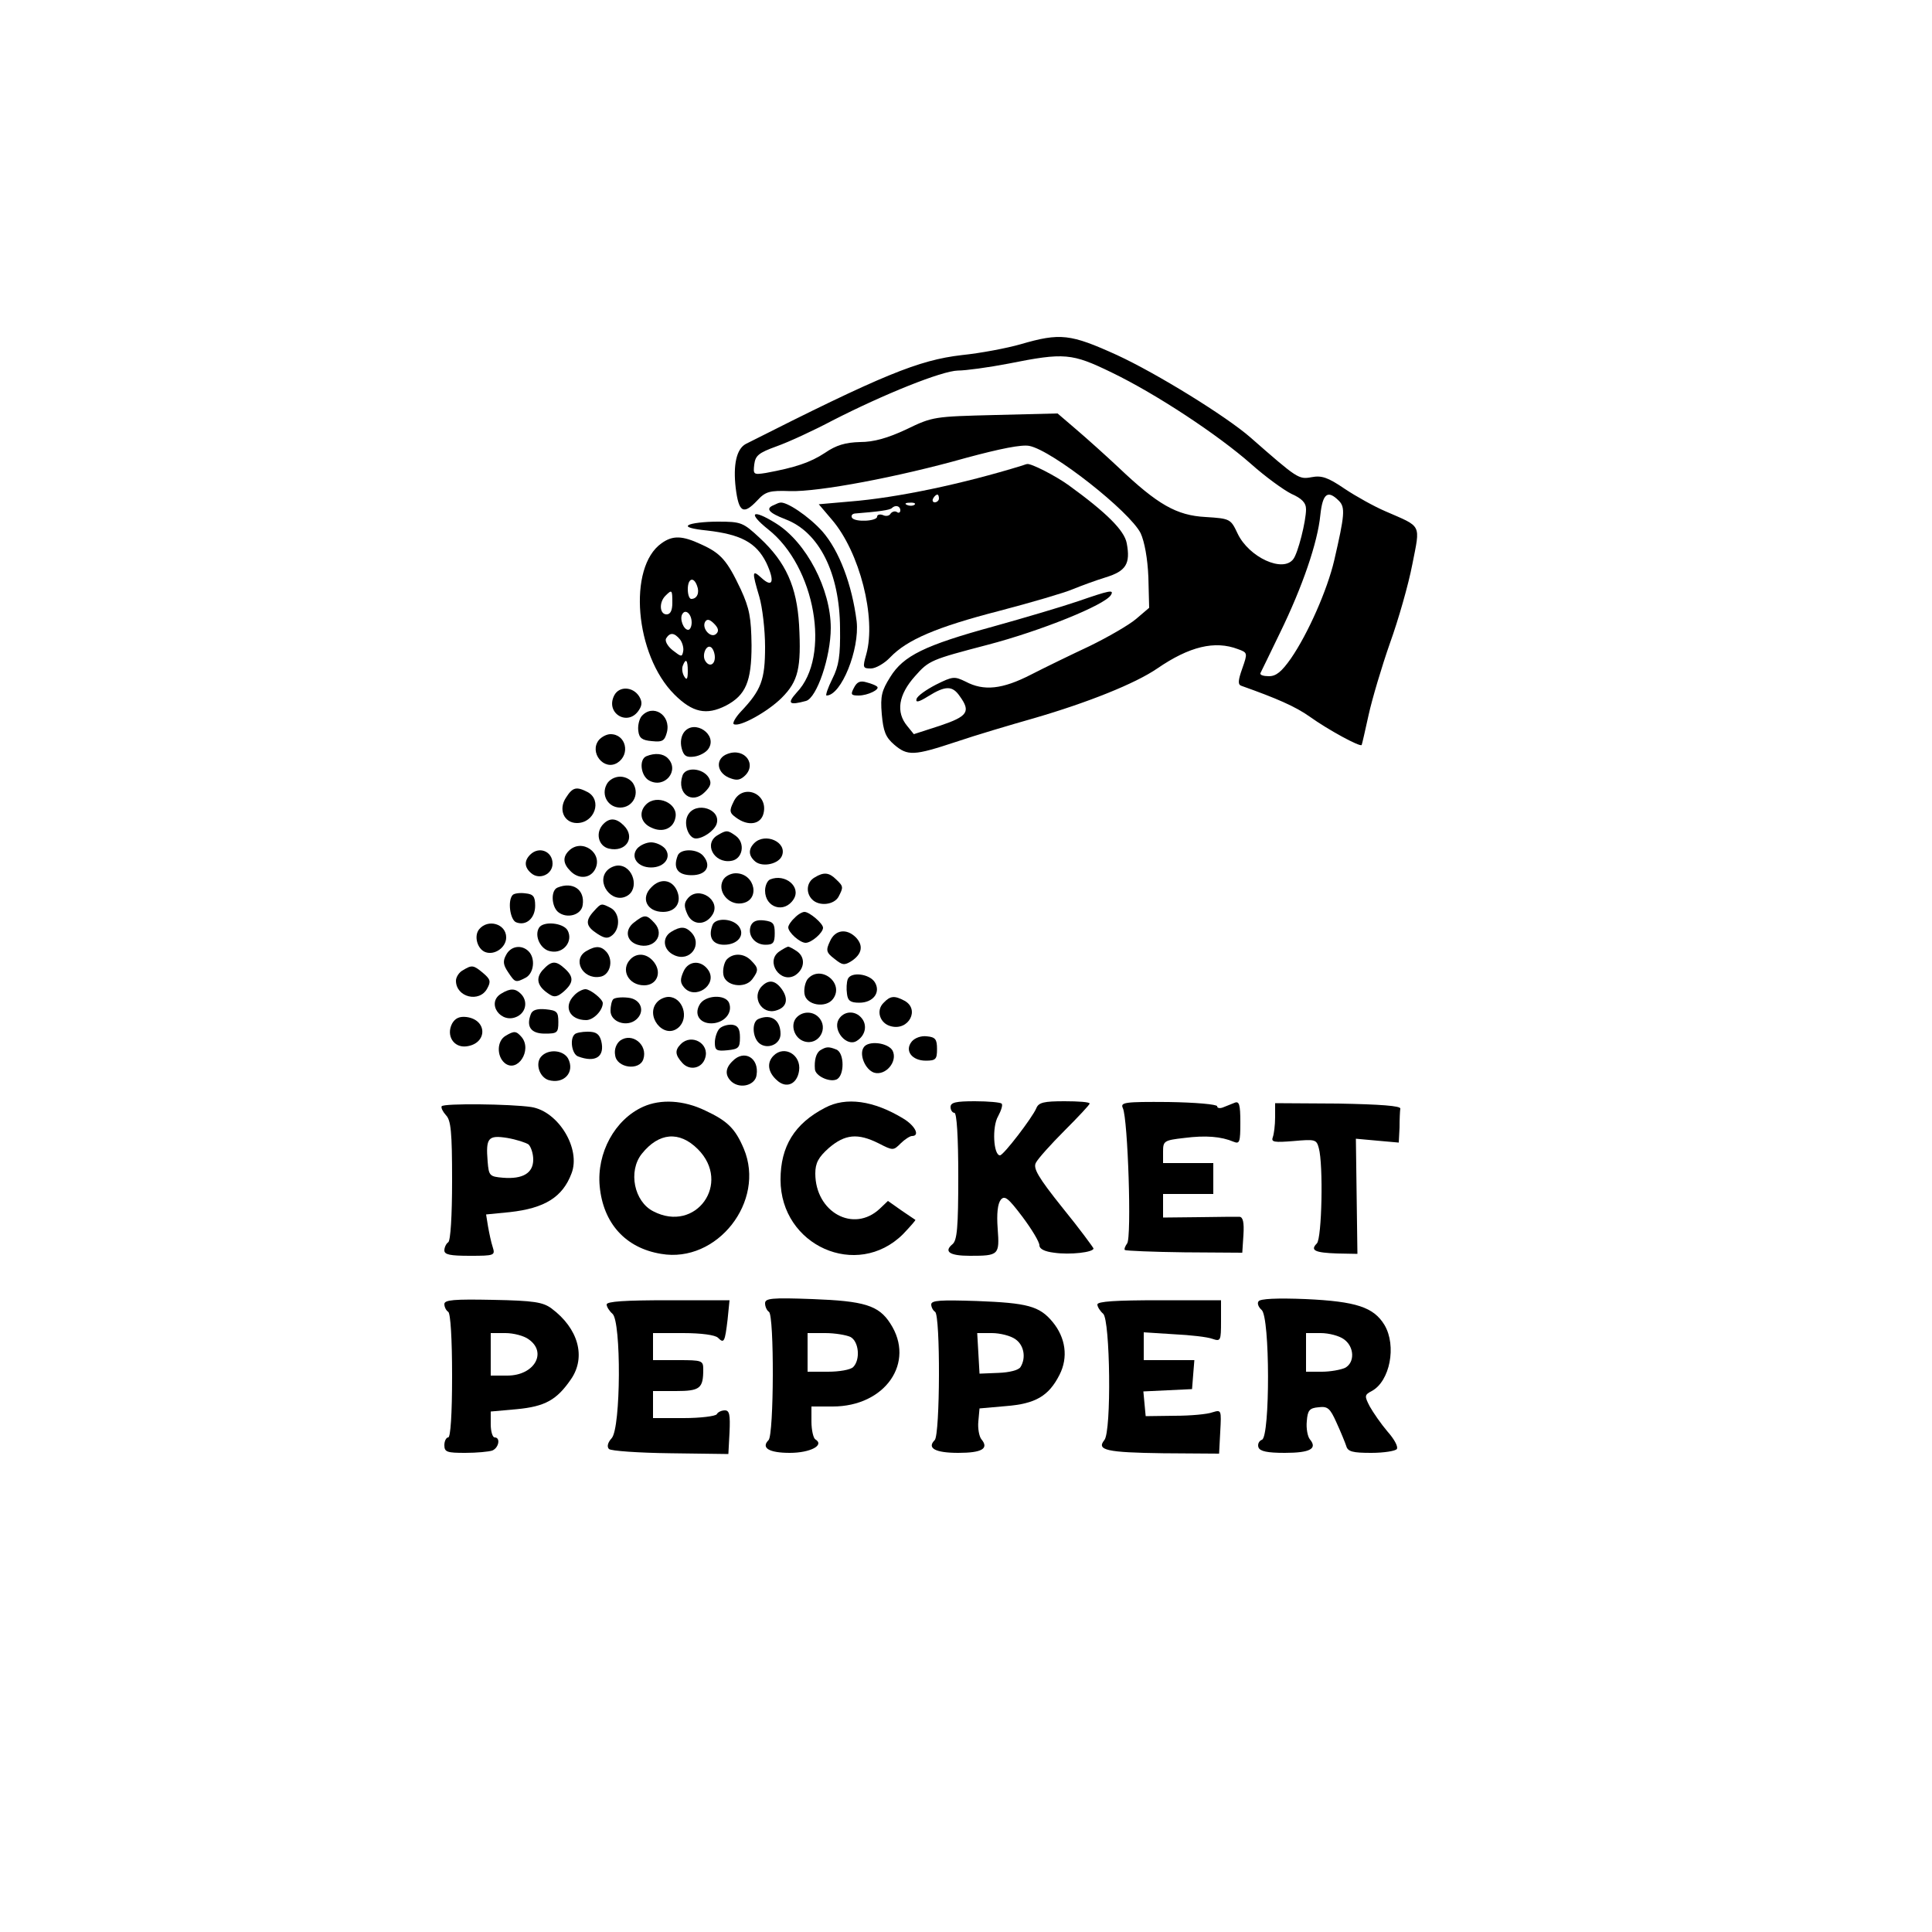
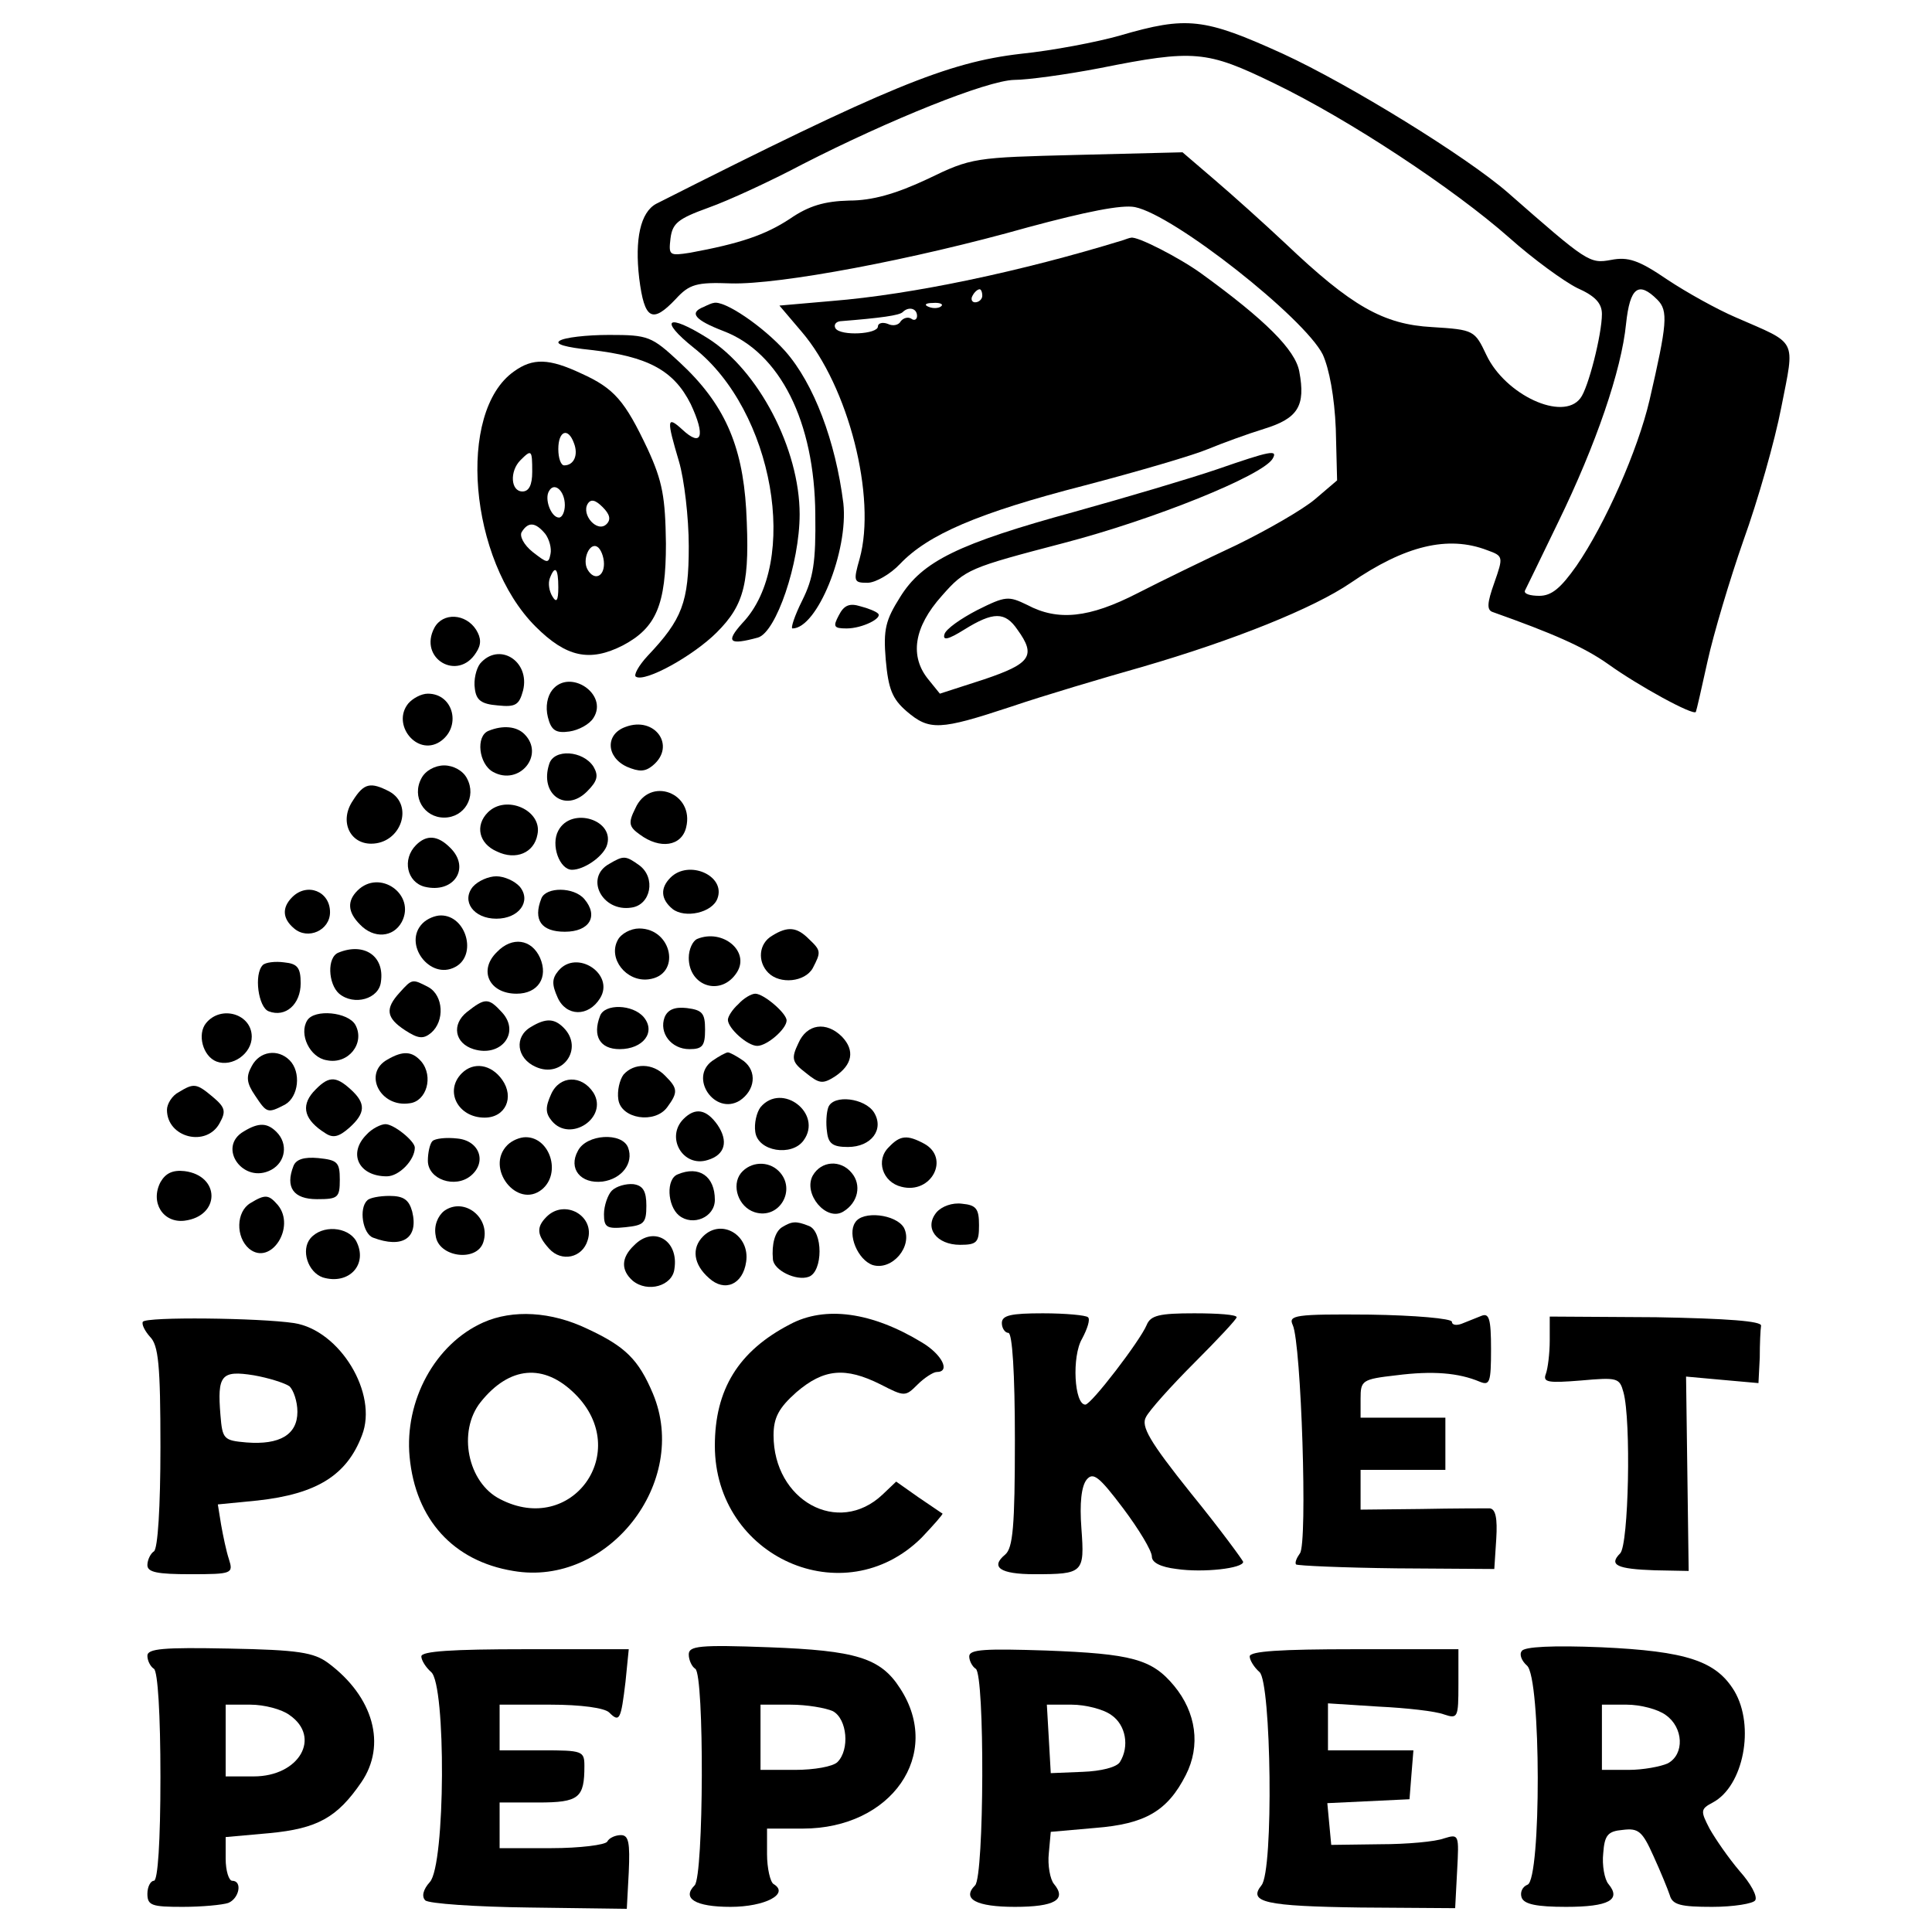
- <svg xmlns="http://www.w3.org/2000/svg" version="1.0" width="500pt" height="500pt" viewBox="0 0 500 500" preserveAspectRatio="xMidYMid meet">
-   <g transform="translate(0,500) scale(0.1,-0.1)" fill="#000000" stroke="none">
-     <path d="M2641 4109 c-35 -10 -103 -23 -152 -28 -112 -13 -205 -51 -559 -230 -24 -13 -33 -54 -26 -114 8 -64 20 -70 56 -32 21 23 32 26 85 24 74 -2 278 36 455 86 89 24 144 35 164 31 60 -12 260 -170 288 -226 10 -22 18 -65 20 -114 l2 -79 -34 -29 c-19 -16 -73 -47 -120 -70 -47 -22 -115 -55 -152 -74 -74 -38 -122 -43 -169 -18 -29 14 -33 14 -77 -8 -25 -13 -48 -29 -50 -37 -3 -10 6 -8 30 7 45 28 63 28 82 0 29 -40 20 -52 -51 -76 l-68 -22 -17 21 c-30 36 -23 81 20 129 36 41 42 43 187 81 138 36 304 103 320 129 9 15 -4 12 -85 -16 -41 -14 -139 -43 -218 -65 -179 -49 -234 -76 -268 -131 -22 -35 -26 -49 -22 -96 4 -45 10 -60 32 -79 35 -30 51 -29 160 7 50 17 141 44 201 61 141 41 263 90 320 129 83 57 149 73 209 50 25 -9 25 -10 11 -50 -11 -31 -12 -42 -2 -45 90 -32 139 -53 177 -80 46 -33 130 -79 134 -73 1 2 9 37 18 78 9 41 34 125 55 185 22 61 48 152 58 204 21 107 26 96 -70 138 -28 12 -75 38 -105 58 -44 30 -60 35 -86 30 -33 -6 -36 -4 -158 103 -63 55 -243 166 -345 213 -121 55 -147 58 -250 28z m236 -73 c116 -56 276 -162 361 -237 37 -33 84 -67 104 -77 27 -12 38 -23 38 -40 0 -31 -21 -114 -33 -129 -27 -36 -115 5 -144 66 -18 38 -19 39 -83 43 -75 4 -124 32 -225 128 -33 31 -82 75 -109 98 l-49 42 -161 -4 c-158 -4 -162 -4 -230 -37 -49 -23 -85 -33 -120 -33 -38 -1 -62 -8 -91 -28 -38 -25 -77 -38 -153 -52 -32 -5 -33 -4 -30 22 3 23 11 30 58 47 31 11 96 41 145 67 133 68 282 128 324 129 20 0 79 8 131 18 145 29 164 27 267 -23z m588 -332 c17 -17 15 -37 -12 -154 -18 -77 -68 -190 -112 -254 -24 -34 -38 -46 -57 -46 -14 0 -24 3 -22 8 2 4 25 51 51 105 58 119 97 233 104 304 6 56 19 66 48 37z" />
-     <path d="M2645 3795 c-153 -47 -321 -83 -446 -93 l-80 -7 34 -40 c72 -84 115 -254 89 -348 -10 -35 -9 -37 12 -37 12 0 35 13 50 29 43 45 119 78 282 120 84 22 169 47 190 56 22 9 60 23 86 31 52 16 64 35 54 88 -6 33 -52 79 -150 150 -33 24 -99 58 -108 55 -2 0 -7 -2 -13 -4z m-215 -85 c0 -5 -5 -10 -11 -10 -5 0 -7 5 -4 10 3 6 8 10 11 10 2 0 4 -4 4 -10z m-63 -16 c-3 -3 -12 -4 -19 -1 -8 3 -5 6 6 6 11 1 17 -2 13 -5z m-37 -15 c0 -5 -4 -8 -9 -4 -5 3 -12 1 -16 -4 -3 -6 -12 -8 -20 -4 -8 3 -15 1 -15 -4 0 -12 -57 -15 -65 -3 -3 5 0 10 7 11 63 5 91 9 96 14 9 9 22 6 22 -6z" />
-     <path d="M2003 3693 c-23 -9 -14 -20 30 -37 87 -33 140 -139 141 -281 1 -73 -3 -98 -20 -132 -12 -24 -18 -43 -15 -43 38 0 86 119 78 192 -12 95 -45 183 -89 233 -34 38 -94 79 -110 74 -2 0 -9 -3 -15 -6z" />
-     <path d="M1988 3630 c122 -96 163 -329 74 -422 -26 -29 -20 -34 24 -22 28 8 64 114 64 189 0 100 -63 221 -141 270 -62 39 -76 29 -21 -15z" />
-     <path d="M1782 3641 c-8 -5 9 -10 48 -14 87 -10 127 -31 153 -83 23 -49 17 -67 -13 -39 -24 22 -24 15 -5 -49 8 -27 15 -86 15 -130 0 -86 -10 -112 -63 -168 -14 -15 -22 -30 -18 -32 14 -9 88 32 124 68 43 43 51 77 45 189 -6 99 -34 162 -102 225 -43 40 -48 42 -108 42 -35 0 -69 -4 -76 -9z" />
-     <path d="M1712 3594 c-88 -62 -69 -289 33 -391 47 -47 83 -55 134 -29 51 27 66 62 66 156 -1 71 -5 95 -28 145 -35 74 -51 93 -102 116 -49 23 -74 24 -103 3z m92 -110 c7 -18 0 -34 -15 -34 -5 0 -9 11 -9 25 0 28 15 34 24 9z m-64 -44 c0 -20 -5 -30 -15 -30 -18 0 -20 31 -3 48 17 17 18 16 18 -18z m50 -51 c0 -10 -4 -19 -9 -19 -12 0 -23 29 -15 41 8 14 24 0 24 -22z m64 -29 c-14 -14 -39 14 -29 31 5 8 12 6 23 -5 11 -11 13 -19 6 -26z m-94 -15 c6 -8 10 -22 8 -31 -3 -15 -5 -14 -27 3 -14 11 -21 25 -17 31 10 16 21 15 36 -3z m90 -46 c0 -20 -15 -26 -25 -9 -9 15 3 43 15 35 5 -3 10 -15 10 -26z m-70 -36 c0 -21 -3 -24 -9 -14 -5 8 -7 20 -4 28 8 21 13 15 13 -14z" />
-     <path d="M2210 3220 c-9 -17 -8 -20 12 -20 24 0 56 16 48 23 -3 3 -15 8 -27 11 -16 5 -25 2 -33 -14z" />
-     <path d="M1590 3201 c-25 -47 36 -83 64 -38 8 12 8 22 0 35 -16 25 -51 27 -64 3z" />
-     <path d="M1660 3146 c-6 -8 -10 -25 -8 -38 2 -18 10 -24 35 -26 28 -3 33 1 39 23 11 45 -37 75 -66 41z" />
-     <path d="M1771 3106 c-8 -10 -11 -26 -7 -42 5 -20 12 -25 33 -22 14 2 31 11 37 21 23 36 -36 76 -63 43z" />
-     <path d="M1550 3085 c-26 -32 13 -81 48 -59 34 22 22 74 -18 74 -10 0 -23 -7 -30 -15z" />
-     <path d="M1883 3049 c-31 -11 -30 -46 2 -61 19 -8 28 -8 40 2 36 30 3 76 -42 59z" />
-     <path d="M1673 3043 c-20 -8 -15 -51 7 -63 40 -22 80 26 48 58 -12 12 -33 14 -55 5z" />
-     <path d="M1766 2992 c-15 -46 25 -75 58 -42 16 16 18 24 10 38 -16 25 -61 28 -68 4z" />
-     <path d="M1570 2970 c-15 -28 4 -60 35 -60 31 0 50 32 35 60 -6 12 -21 20 -35 20 -14 0 -29 -8 -35 -20z" />
-     <path d="M1465 2936 c-21 -31 -5 -66 28 -66 46 0 66 59 28 80 -29 15 -39 13 -56 -14z" />
-     <path d="M1898 2924 c-11 -22 -10 -28 7 -40 31 -23 64 -18 71 11 13 53 -56 79 -78 29z" />
-     <path d="M1672 2918 c-20 -20 -14 -48 14 -60 29 -14 57 -2 62 26 8 37 -48 62 -76 34z" />
-     <path d="M1780 2890 c-12 -22 2 -60 21 -60 18 0 46 19 53 36 15 40 -54 62 -74 24z" />
-     <path d="M1562 2868 c-22 -22 -14 -57 13 -64 45 -11 71 29 39 60 -19 19 -36 20 -52 4z" />
-     <path d="M1858 2839 c-38 -21 -11 -74 34 -67 30 4 38 46 12 65 -21 15 -24 15 -46 2z" />
-     <path d="M1952 2818 c-16 -16 -15 -33 3 -48 19 -15 61 -6 69 16 13 35 -44 60 -72 32z" />
-     <path d="M1649 2804 c-18 -22 1 -49 36 -49 35 0 54 27 36 49 -8 9 -24 16 -36 16 -12 0 -28 -7 -36 -16z" />
-     <path d="M1472 2798 c-16 -16 -15 -33 4 -52 21 -22 51 -20 64 4 22 42 -34 82 -68 48z" />
-     <path d="M1372 2788 c-16 -16 -15 -33 3 -48 21 -18 55 -3 55 25 0 32 -35 46 -58 23z" />
-     <path d="M1754 2786 c-13 -33 0 -51 36 -51 38 0 52 24 30 50 -16 19 -59 19 -66 1z" />
-     <path d="M1572 2748 c-31 -31 11 -88 50 -67 34 18 17 79 -22 79 -9 0 -21 -5 -28 -12z" />
-     <path d="M1871 2722 c-15 -28 13 -64 47 -60 51 6 37 78 -14 78 -13 0 -28 -8 -33 -18z" />
-     <path d="M2108 2729 c-21 -12 -23 -40 -6 -57 18 -18 56 -14 68 7 13 25 13 27 -6 45 -18 18 -32 20 -56 5z" />
-     <path d="M1993 2724 c-7 -3 -13 -16 -13 -29 0 -44 50 -60 74 -22 20 32 -22 67 -61 51z" />
-     <path d="M1686 2704 c-29 -28 -12 -64 30 -64 33 0 49 25 36 55 -13 29 -43 33 -66 9z" />
-     <path d="M1443 2703 c-18 -7 -16 -48 1 -63 23 -19 61 -8 64 18 6 40 -26 61 -65 45z" />
-     <path d="M1327 2684 c-14 -14 -7 -65 9 -71 26 -10 49 11 49 43 0 24 -5 30 -25 32 -14 2 -29 0 -33 -4z" />
-     <path d="M1780 2675 c-10 -12 -10 -21 -1 -41 13 -29 47 -30 65 -1 23 37 -36 76 -64 42z" />
-     <path d="M1537 2642 c-23 -25 -21 -39 8 -58 20 -13 28 -14 40 -4 21 18 19 57 -4 70 -25 13 -25 13 -44 -8z" />
-     <path d="M2056 2624 c-9 -8 -16 -19 -16 -24 0 -13 30 -40 45 -40 15 0 45 26 45 39 0 11 -35 41 -48 41 -6 0 -18 -7 -26 -16z" />
-     <path d="M1640 2612 c-24 -19 -19 -48 10 -57 42 -13 72 25 44 56 -21 23 -26 23 -54 1z" />
-     <path d="M1844 2606 c-12 -31 0 -51 30 -51 36 0 56 26 37 49 -17 20 -60 21 -67 2z" />
-     <path d="M1943 2604 c-9 -24 10 -49 38 -49 20 0 24 5 24 30 0 25 -4 30 -28 33 -18 2 -29 -2 -34 -14z" />
-     <path d="M1240 2595 c-14 -17 -5 -51 16 -59 24 -9 54 12 54 38 0 35 -47 49 -70 21z" />
-     <path d="M1395 2599 c-13 -21 4 -57 30 -61 33 -7 59 26 44 54 -11 20 -63 25 -74 7z" />
-     <path d="M1738 2589 c-26 -15 -22 -48 7 -61 41 -19 75 28 43 60 -14 14 -27 15 -50 1z" />
-     <path d="M2148 2564 c-11 -23 -10 -29 11 -45 21 -17 26 -18 45 -6 27 18 31 40 11 61 -24 24 -54 20 -67 -10z" />
-     <path d="M1310 2529 c-9 -16 -8 -26 5 -45 18 -27 19 -28 46 -14 21 12 25 50 7 68 -18 18 -46 14 -58 -9z" />
-     <path d="M1518 2539 c-38 -21 -11 -74 34 -67 26 3 37 41 18 64 -14 16 -28 17 -52 3z" />
-     <path d="M2016 2537 c-36 -26 4 -84 42 -61 24 16 27 45 6 61 -10 7 -21 13 -24 13 -3 0 -14 -6 -24 -13z" />
-     <path d="M1632 2518 c-27 -27 -6 -68 35 -68 32 0 46 31 27 58 -17 24 -44 28 -62 10z" />
-     <path d="M1880 2516 c-6 -8 -10 -25 -8 -38 4 -30 56 -38 75 -12 17 23 16 29 -3 48 -19 20 -48 20 -64 2z" />
-     <path d="M1404 2489 c-19 -22 -13 -43 19 -63 12 -8 21 -5 36 8 26 23 26 38 3 59 -24 22 -35 21 -58 -4z" />
-     <path d="M1769 2486 c-9 -20 -9 -29 1 -41 28 -34 87 5 64 43 -18 28 -52 27 -65 -2z" />
-     <path d="M1198 2489 c-10 -5 -18 -18 -18 -27 0 -43 61 -58 81 -20 10 18 8 24 -11 40 -25 21 -29 21 -52 7z" />
-     <path d="M2090 2466 c-6 -8 -10 -25 -8 -38 4 -30 56 -38 74 -13 30 41 -33 90 -66 51z" />
-     <path d="M2194 2466 c-3 -8 -4 -25 -2 -38 2 -18 9 -23 32 -23 36 0 56 27 40 53 -14 22 -62 28 -70 8z" />
-     <path d="M1972 2448 c-28 -28 -1 -75 37 -63 27 8 32 29 15 54 -17 24 -34 27 -52 9z" />
-     <path d="M1298 2429 c-42 -24 -1 -82 42 -59 22 12 26 40 8 58 -14 14 -27 15 -50 1z" />
-     <path d="M1486 2424 c-29 -29 -12 -64 31 -64 19 0 43 25 43 44 0 10 -32 36 -45 36 -7 0 -21 -7 -29 -16z" />
-     <path d="M1587 2414 c-4 -4 -7 -18 -7 -30 0 -29 42 -43 66 -23 25 21 13 54 -21 57 -17 2 -34 0 -38 -4z" />
-     <path d="M1702 2408 c-35 -35 15 -99 53 -68 30 25 12 80 -25 80 -9 0 -21 -5 -28 -12z" />
-     <path d="M1810 2399 c-15 -27 4 -51 38 -47 29 4 48 28 39 52 -9 24 -64 21 -77 -5z" />
-     <path d="M2287 2405 c-21 -20 -10 -54 19 -61 46 -12 75 44 35 66 -26 14 -37 13 -54 -5z" />
-     <path d="M1374 2376 c-13 -33 0 -51 36 -51 32 0 35 2 35 30 0 27 -4 30 -33 33 -22 2 -34 -2 -38 -12z" />
-     <path d="M2060 2365 c-15 -19 -4 -52 21 -60 38 -12 65 35 37 63 -16 16 -43 15 -58 -3z" />
-     <path d="M2170 2361 c-15 -28 21 -71 47 -55 23 14 28 41 13 59 -17 21 -47 19 -60 -4z" />
-     <path d="M1170 2351 c-16 -31 4 -63 37 -59 55 7 55 69 0 76 -18 2 -29 -3 -37 -17z" />
-     <path d="M1963 2363 c-18 -7 -16 -48 2 -63 21 -17 55 -3 55 24 0 36 -24 53 -57 39z" />
-     <path d="M1862 2338 c-6 -6 -12 -23 -12 -36 0 -20 4 -23 33 -20 28 3 32 6 32 33 0 22 -5 31 -20 33 -11 1 -26 -3 -33 -10z" />
-     <path d="M1308 2319 c-22 -13 -23 -52 -2 -70 33 -27 72 33 44 67 -14 16 -19 17 -42 3z" />
-     <path d="M1487 2323 c-13 -12 -7 -51 9 -57 45 -17 70 -1 60 40 -5 18 -13 24 -35 24 -15 0 -31 -3 -34 -7z" />
-     <path d="M1605 2307 c-10 -8 -16 -23 -13 -38 4 -33 63 -41 73 -10 12 37 -29 70 -60 48z" />
-     <path d="M2360 2305 c-20 -24 0 -50 36 -50 26 0 29 4 29 30 0 25 -4 31 -26 33 -15 2 -31 -4 -39 -13z" />
-     <path d="M1762 2298 c-16 -16 -15 -28 4 -49 19 -21 51 -14 59 13 12 37 -35 64 -63 36z" />
-     <path d="M2235 2289 c-12 -18 4 -57 27 -65 30 -9 62 29 48 57 -12 21 -64 27 -75 8z" />
-     <path d="M2123 2282 c-11 -7 -16 -26 -14 -49 1 -17 36 -34 55 -27 22 8 22 70 0 78 -20 8 -26 7 -41 -2z" />
-     <path d="M1400 2265 c-15 -18 -4 -52 19 -60 40 -12 70 20 51 56 -13 22 -52 25 -70 4z" />
-     <path d="M2002 2268 c-18 -18 -15 -43 9 -64 24 -22 52 -10 57 25 6 41 -38 67 -66 39z" />
-     <path d="M1896 2254 c-20 -19 -20 -38 -2 -54 23 -19 61 -8 64 18 7 44 -32 67 -62 36z" />
-     <path d="M1143 2137 c-2 -4 3 -14 11 -23 13 -13 16 -43 16 -169 0 -92 -4 -156 -10 -160 -5 -3 -10 -13 -10 -21 0 -11 15 -14 66 -14 64 0 66 1 59 23 -4 12 -9 36 -12 53 l-5 31 61 6 c91 10 137 39 160 100 25 64 -34 161 -104 172 -53 8 -227 10 -232 2z m225 -99 c6 -6 12 -23 12 -39 0 -35 -27 -51 -78 -47 -35 3 -37 5 -40 42 -5 61 1 69 51 61 23 -4 48 -12 55 -17z" />
-     <path d="M1665 2136 c-74 -33 -121 -120 -113 -206 9 -96 67 -160 159 -175 145 -25 271 136 214 272 -22 52 -42 72 -100 99 -56 27 -115 30 -160 10z m141 -110 c88 -88 -5 -218 -115 -161 -50 25 -66 104 -30 149 44 55 97 60 145 12z" />
-     <path d="M2135 2133 c-79 -41 -115 -100 -115 -186 0 -171 198 -259 317 -141 19 20 33 36 32 37 -2 1 -19 13 -37 25 l-34 24 -21 -20 c-68 -64 -167 -9 -167 91 0 27 8 42 35 66 42 36 75 39 129 12 37 -19 38 -19 57 0 10 10 24 19 29 19 22 0 8 27 -22 45 -77 47 -149 57 -203 28z" />
-     <path d="M2460 2135 c0 -8 5 -15 10 -15 6 0 10 -61 10 -164 0 -133 -3 -166 -15 -176 -23 -19 -8 -30 45 -30 75 0 77 2 72 70 -3 39 0 65 8 75 10 12 19 5 56 -44 24 -32 44 -65 44 -74 0 -9 13 -16 38 -19 41 -6 102 1 102 11 -1 3 -36 51 -80 105 -64 80 -77 103 -69 117 5 10 38 47 74 83 36 36 65 67 65 70 0 4 -29 6 -65 6 -53 0 -67 -3 -73 -18 -10 -24 -85 -122 -94 -122 -17 0 -21 74 -5 101 8 15 13 30 9 33 -3 3 -34 6 -69 6 -49 0 -63 -3 -63 -15z" />
-     <path d="M2906 2132 c13 -28 23 -335 11 -350 -5 -7 -8 -14 -6 -17 3 -2 72 -5 154 -6 l150 -1 3 46 c2 32 -1 46 -10 47 -7 0 -55 0 -105 -1 l-93 -1 0 30 0 31 65 0 65 0 0 40 0 40 -65 0 -65 0 0 29 c0 28 2 30 55 36 55 7 95 4 128 -10 15 -6 17 -1 17 50 0 47 -3 56 -15 51 -8 -3 -22 -9 -30 -12 -8 -3 -15 -2 -15 3 0 5 -57 10 -126 11 -115 1 -125 -1 -118 -16z" />
-     <path d="M3300 2109 c0 -21 -3 -44 -6 -52 -5 -13 4 -14 54 -10 56 5 59 4 65 -18 12 -43 8 -234 -5 -247 -18 -18 -5 -24 53 -26 l52 -1 -2 149 -2 149 55 -5 56 -5 2 39 c0 21 1 43 2 49 1 7 -51 11 -161 13 l-163 1 0 -36z" />
-     <path d="M1150 1625 c0 -8 5 -17 10 -20 6 -4 10 -70 10 -166 0 -99 -4 -159 -10 -159 -5 0 -10 -9 -10 -20 0 -18 7 -20 54 -20 30 0 61 3 70 6 17 7 22 34 6 34 -5 0 -10 15 -10 34 l0 33 67 6 c74 7 104 24 141 78 39 57 19 131 -51 183 -22 16 -45 20 -152 22 -100 2 -125 0 -125 -11z m218 -91 c49 -34 15 -94 -55 -94 l-43 0 0 55 0 55 38 0 c21 0 48 -7 60 -16z" />
-     <path d="M1570 1624 c0 -6 7 -17 15 -24 23 -19 22 -296 -2 -322 -10 -11 -13 -22 -7 -28 5 -5 77 -10 159 -11 l150 -2 3 56 c2 45 0 57 -12 57 -8 0 -18 -4 -21 -10 -3 -5 -42 -10 -86 -10 l-79 0 0 35 0 35 59 0 c63 0 71 7 71 56 0 23 -3 24 -65 24 l-65 0 0 35 0 35 78 0 c47 0 83 -5 90 -12 16 -16 18 -11 25 47 l5 50 -159 0 c-111 0 -159 -3 -159 -11z" />
-     <path d="M1980 1627 c0 -9 5 -19 10 -22 14 -9 13 -318 -1 -332 -20 -20 1 -33 55 -33 53 0 91 20 66 35 -5 3 -10 24 -10 46 l0 39 55 0 c136 0 215 114 149 215 -30 47 -68 58 -201 63 -107 4 -123 2 -123 -11z m221 -87 c22 -12 26 -59 7 -78 -7 -7 -36 -12 -65 -12 l-53 0 0 50 0 50 46 0 c25 0 54 -5 65 -10z" />
-     <path d="M2410 1624 c0 -7 5 -16 10 -19 14 -9 13 -318 -1 -332 -21 -21 2 -33 61 -33 61 0 80 11 60 35 -6 7 -10 29 -8 47 l3 33 68 6 c77 6 111 26 139 81 23 45 16 96 -18 137 -34 41 -65 49 -196 54 -93 3 -118 2 -118 -9z m218 -90 c22 -15 28 -48 13 -72 -5 -8 -29 -14 -57 -15 l-49 -2 -3 53 -3 52 38 0 c21 0 49 -7 61 -16z" />
-     <path d="M2840 1624 c0 -6 7 -17 15 -24 18 -15 22 -305 3 -327 -21 -26 6 -32 152 -34 l145 -1 3 57 c3 56 3 57 -20 50 -13 -5 -57 -9 -98 -9 l-75 -1 -3 32 -3 32 63 3 63 3 3 38 3 37 -65 0 -66 0 0 36 0 36 78 -5 c42 -2 87 -7 100 -12 21 -7 22 -5 22 46 l0 54 -160 0 c-112 0 -160 -3 -160 -11z" />
-     <path d="M3257 1632 c-4 -5 0 -15 8 -22 22 -18 22 -328 1 -336 -8 -3 -12 -12 -9 -20 4 -10 23 -14 68 -14 66 0 85 11 65 35 -6 7 -10 29 -8 47 2 28 7 34 30 36 24 3 30 -2 47 -40 11 -24 22 -51 25 -60 4 -15 17 -18 65 -18 33 0 63 5 66 10 4 6 -7 26 -24 45 -17 20 -37 49 -46 65 -14 27 -14 30 5 40 47 25 65 117 33 171 -28 46 -73 61 -204 67 -73 3 -119 1 -122 -6z m221 -98 c27 -19 29 -60 3 -74 -11 -5 -38 -10 -60 -10 l-41 0 0 50 0 50 38 0 c21 0 48 -7 60 -16z" />
+ <svg xmlns="http://www.w3.org/2000/svg" version="1.0" width="500pt" height="500pt" viewBox="0 0 500 500" preserveAspectRatio="xMidYMid meet" id="svg88">
+   <defs id="defs88" />
+   <g transform="matrix(0.1688027,0,0,-0.1688027,-155.9781,702.8089)" fill="#000000" stroke="none" id="g88">
+     <path d="m 2641,4109 c -35,-10 -103,-23 -152,-28 -112,-13 -205,-51 -559,-230 -24,-13 -33,-54 -26,-114 8,-64 20,-70 56,-32 21,23 32,26 85,24 74,-2 278,36 455,86 89,24 144,35 164,31 60,-12 260,-170 288,-226 10,-22 18,-65 20,-114 l 2,-79 -34,-29 c -19,-16 -73,-47 -120,-70 -47,-22 -115,-55 -152,-74 -74,-38 -122,-43 -169,-18 -29,14 -33,14 -77,-8 -25,-13 -48,-29 -50,-37 -3,-10 6,-8 30,7 45,28 63,28 82,0 29,-40 20,-52 -51,-76 l -68,-22 -17,21 c -30,36 -23,81 20,129 36,41 42,43 187,81 138,36 304,103 320,129 9,15 -4,12 -85,-16 -41,-14 -139,-43 -218,-65 -179,-49 -234,-76 -268,-131 -22,-35 -26,-49 -22,-96 4,-45 10,-60 32,-79 35,-30 51,-29 160,7 50,17 141,44 201,61 141,41 263,90 320,129 83,57 149,73 209,50 25,-9 25,-10 11,-50 -11,-31 -12,-42 -2,-45 90,-32 139,-53 177,-80 46,-33 130,-79 134,-73 1,2 9,37 18,78 9,41 34,125 55,185 22,61 48,152 58,204 21,107 26,96 -70,138 -28,12 -75,38 -105,58 -44,30 -60,35 -86,30 -33,-6 -36,-4 -158,103 -63,55 -243,166 -345,213 -121,55 -147,58 -250,28 z m 236,-73 c 116,-56 276,-162 361,-237 37,-33 84,-67 104,-77 27,-12 38,-23 38,-40 0,-31 -21,-114 -33,-129 -27,-36 -115,5 -144,66 -18,38 -19,39 -83,43 -75,4 -124,32 -225,128 -33,31 -82,75 -109,98 l -49,42 -161,-4 c -158,-4 -162,-4 -230,-37 -49,-23 -85,-33 -120,-33 -38,-1 -62,-8 -91,-28 -38,-25 -77,-38 -153,-52 -32,-5 -33,-4 -30,22 3,23 11,30 58,47 31,11 96,41 145,67 133,68 282,128 324,129 20,0 79,8 131,18 145,29 164,27 267,-23 z m 588,-332 c 17,-17 15,-37 -12,-154 -18,-77 -68,-190 -112,-254 -24,-34 -38,-46 -57,-46 -14,0 -24,3 -22,8 2,4 25,51 51,105 58,119 97,233 104,304 6,56 19,66 48,37 z" id="path1" />
+     <path d="m 2645,3795 c -153,-47 -321,-83 -446,-93 l -80,-7 34,-40 c 72,-84 115,-254 89,-348 -10,-35 -9,-37 12,-37 12,0 35,13 50,29 43,45 119,78 282,120 84,22 169,47 190,56 22,9 60,23 86,31 52,16 64,35 54,88 -6,33 -52,79 -150,150 -33,24 -99,58 -108,55 -2,0 -7,-2 -13,-4 z m -215,-85 c 0,-5 -5,-10 -11,-10 -5,0 -7,5 -4,10 3,6 8,10 11,10 2,0 4,-4 4,-10 z m -63,-16 c -3,-3 -12,-4 -19,-1 -8,3 -5,6 6,6 11,1 17,-2 13,-5 z m -37,-15 c 0,-5 -4,-8 -9,-4 -5,3 -12,1 -16,-4 -3,-6 -12,-8 -20,-4 -8,3 -15,1 -15,-4 0,-12 -57,-15 -65,-3 -3,5 0,10 7,11 63,5 91,9 96,14 9,9 22,6 22,-6 z" id="path2" />
+     <path d="m 2003,3693 c -23,-9 -14,-20 30,-37 87,-33 140,-139 141,-281 1,-73 -3,-98 -20,-132 -12,-24 -18,-43 -15,-43 38,0 86,119 78,192 -12,95 -45,183 -89,233 -34,38 -94,79 -110,74 -2,0 -9,-3 -15,-6 z" id="path3" />
+     <path d="m 1988,3630 c 122,-96 163,-329 74,-422 -26,-29 -20,-34 24,-22 28,8 64,114 64,189 0,100 -63,221 -141,270 -62,39 -76,29 -21,-15 z" id="path4" />
+     <path d="m 1782,3641 c -8,-5 9,-10 48,-14 87,-10 127,-31 153,-83 23,-49 17,-67 -13,-39 -24,22 -24,15 -5,-49 8,-27 15,-86 15,-130 0,-86 -10,-112 -63,-168 -14,-15 -22,-30 -18,-32 14,-9 88,32 124,68 43,43 51,77 45,189 -6,99 -34,162 -102,225 -43,40 -48,42 -108,42 -35,0 -69,-4 -76,-9 z" id="path5" />
+     <path d="m 1712,3594 c -88,-62 -69,-289 33,-391 47,-47 83,-55 134,-29 51,27 66,62 66,156 -1,71 -5,95 -28,145 -35,74 -51,93 -102,116 -49,23 -74,24 -103,3 z m 92,-110 c 7,-18 0,-34 -15,-34 -5,0 -9,11 -9,25 0,28 15,34 24,9 z m -64,-44 c 0,-20 -5,-30 -15,-30 -18,0 -20,31 -3,48 17,17 18,16 18,-18 z m 50,-51 c 0,-10 -4,-19 -9,-19 -12,0 -23,29 -15,41 8,14 24,0 24,-22 z m 64,-29 c -14,-14 -39,14 -29,31 5,8 12,6 23,-5 11,-11 13,-19 6,-26 z m -94,-15 c 6,-8 10,-22 8,-31 -3,-15 -5,-14 -27,3 -14,11 -21,25 -17,31 10,16 21,15 36,-3 z m 90,-46 c 0,-20 -15,-26 -25,-9 -9,15 3,43 15,35 5,-3 10,-15 10,-26 z m -70,-36 c 0,-21 -3,-24 -9,-14 -5,8 -7,20 -4,28 8,21 13,15 13,-14 z" id="path6" />
+     <path d="m 2210,3220 c -9,-17 -8,-20 12,-20 24,0 56,16 48,23 -3,3 -15,8 -27,11 -16,5 -25,2 -33,-14 z" id="path7" />
+     <path d="m 1590,3201 c -25,-47 36,-83 64,-38 8,12 8,22 0,35 -16,25 -51,27 -64,3 z" id="path8" />
+     <path d="m 1660,3146 c -6,-8 -10,-25 -8,-38 2,-18 10,-24 35,-26 28,-3 33,1 39,23 11,45 -37,75 -66,41 z" id="path9" />
+     <path d="m 1771,3106 c -8,-10 -11,-26 -7,-42 5,-20 12,-25 33,-22 14,2 31,11 37,21 23,36 -36,76 -63,43 z" id="path10" />
+     <path d="m 1550,3085 c -26,-32 13,-81 48,-59 34,22 22,74 -18,74 -10,0 -23,-7 -30,-15 z" id="path11" />
+     <path d="m 1883,3049 c -31,-11 -30,-46 2,-61 19,-8 28,-8 40,2 36,30 3,76 -42,59 z" id="path12" />
+     <path d="m 1673,3043 c -20,-8 -15,-51 7,-63 40,-22 80,26 48,58 -12,12 -33,14 -55,5 z" id="path13" />
+     <path d="m 1766,2992 c -15,-46 25,-75 58,-42 16,16 18,24 10,38 -16,25 -61,28 -68,4 z" id="path14" />
+     <path d="m 1570,2970 c -15,-28 4,-60 35,-60 31,0 50,32 35,60 -6,12 -21,20 -35,20 -14,0 -29,-8 -35,-20 z" id="path15" />
+     <path d="m 1465,2936 c -21,-31 -5,-66 28,-66 46,0 66,59 28,80 -29,15 -39,13 -56,-14 z" id="path16" />
+     <path d="m 1898,2924 c -11,-22 -10,-28 7,-40 31,-23 64,-18 71,11 13,53 -56,79 -78,29 z" id="path17" />
+     <path d="m 1672,2918 c -20,-20 -14,-48 14,-60 29,-14 57,-2 62,26 8,37 -48,62 -76,34 z" id="path18" />
+     <path d="m 1780,2890 c -12,-22 2,-60 21,-60 18,0 46,19 53,36 15,40 -54,62 -74,24 z" id="path19" />
+     <path d="m 1562,2868 c -22,-22 -14,-57 13,-64 45,-11 71,29 39,60 -19,19 -36,20 -52,4 z" id="path20" />
+     <path d="m 1858,2839 c -38,-21 -11,-74 34,-67 30,4 38,46 12,65 -21,15 -24,15 -46,2 z" id="path21" />
+     <path d="m 1952,2818 c -16,-16 -15,-33 3,-48 19,-15 61,-6 69,16 13,35 -44,60 -72,32 z" id="path22" />
+     <path d="m 1649,2804 c -18,-22 1,-49 36,-49 35,0 54,27 36,49 -8,9 -24,16 -36,16 -12,0 -28,-7 -36,-16 z" id="path23" />
+     <path d="m 1472,2798 c -16,-16 -15,-33 4,-52 21,-22 51,-20 64,4 22,42 -34,82 -68,48 z" id="path24" />
+     <path d="m 1372,2788 c -16,-16 -15,-33 3,-48 21,-18 55,-3 55,25 0,32 -35,46 -58,23 z" id="path25" />
+     <path d="m 1754,2786 c -13,-33 0,-51 36,-51 38,0 52,24 30,50 -16,19 -59,19 -66,1 z" id="path26" />
+     <path d="m 1572,2748 c -31,-31 11,-88 50,-67 34,18 17,79 -22,79 -9,0 -21,-5 -28,-12 z" id="path27" />
+     <path d="m 1871,2722 c -15,-28 13,-64 47,-60 51,6 37,78 -14,78 -13,0 -28,-8 -33,-18 z" id="path28" />
+     <path d="m 2108,2729 c -21,-12 -23,-40 -6,-57 18,-18 56,-14 68,7 13,25 13,27 -6,45 -18,18 -32,20 -56,5 z" id="path29" />
+     <path d="m 1993,2724 c -7,-3 -13,-16 -13,-29 0,-44 50,-60 74,-22 20,32 -22,67 -61,51 z" id="path30" />
+     <path d="m 1686,2704 c -29,-28 -12,-64 30,-64 33,0 49,25 36,55 -13,29 -43,33 -66,9 z" id="path31" />
+     <path d="m 1443,2703 c -18,-7 -16,-48 1,-63 23,-19 61,-8 64,18 6,40 -26,61 -65,45 z" id="path32" />
+     <path d="m 1327,2684 c -14,-14 -7,-65 9,-71 26,-10 49,11 49,43 0,24 -5,30 -25,32 -14,2 -29,0 -33,-4 z" id="path33" />
+     <path d="m 1780,2675 c -10,-12 -10,-21 -1,-41 13,-29 47,-30 65,-1 23,37 -36,76 -64,42 z" id="path34" />
+     <path d="m 1537,2642 c -23,-25 -21,-39 8,-58 20,-13 28,-14 40,-4 21,18 19,57 -4,70 -25,13 -25,13 -44,-8 z" id="path35" />
+     <path d="m 2056,2624 c -9,-8 -16,-19 -16,-24 0,-13 30,-40 45,-40 15,0 45,26 45,39 0,11 -35,41 -48,41 -6,0 -18,-7 -26,-16 z" id="path36" />
+     <path d="m 1640,2612 c -24,-19 -19,-48 10,-57 42,-13 72,25 44,56 -21,23 -26,23 -54,1 z" id="path37" />
+     <path d="m 1844,2606 c -12,-31 0,-51 30,-51 36,0 56,26 37,49 -17,20 -60,21 -67,2 z" id="path38" />
+     <path d="m 1943,2604 c -9,-24 10,-49 38,-49 20,0 24,5 24,30 0,25 -4,30 -28,33 -18,2 -29,-2 -34,-14 z" id="path39" />
+     <path d="m 1240,2595 c -14,-17 -5,-51 16,-59 24,-9 54,12 54,38 0,35 -47,49 -70,21 z" id="path40" />
+     <path d="m 1395,2599 c -13,-21 4,-57 30,-61 33,-7 59,26 44,54 -11,20 -63,25 -74,7 z" id="path41" />
+     <path d="m 1738,2589 c -26,-15 -22,-48 7,-61 41,-19 75,28 43,60 -14,14 -27,15 -50,1 z" id="path42" />
+     <path d="m 2148,2564 c -11,-23 -10,-29 11,-45 21,-17 26,-18 45,-6 27,18 31,40 11,61 -24,24 -54,20 -67,-10 z" id="path43" />
+     <path d="m 1310,2529 c -9,-16 -8,-26 5,-45 18,-27 19,-28 46,-14 21,12 25,50 7,68 -18,18 -46,14 -58,-9 z" id="path44" />
+     <path d="m 1518,2539 c -38,-21 -11,-74 34,-67 26,3 37,41 18,64 -14,16 -28,17 -52,3 z" id="path45" />
+     <path d="m 2016,2537 c -36,-26 4,-84 42,-61 24,16 27,45 6,61 -10,7 -21,13 -24,13 -3,0 -14,-6 -24,-13 z" id="path46" />
+     <path d="m 1632,2518 c -27,-27 -6,-68 35,-68 32,0 46,31 27,58 -17,24 -44,28 -62,10 z" id="path47" />
+     <path d="m 1880,2516 c -6,-8 -10,-25 -8,-38 4,-30 56,-38 75,-12 17,23 16,29 -3,48 -19,20 -48,20 -64,2 z" id="path48" />
+     <path d="m 1404,2489 c -19,-22 -13,-43 19,-63 12,-8 21,-5 36,8 26,23 26,38 3,59 -24,22 -35,21 -58,-4 z" id="path49" />
+     <path d="m 1769,2486 c -9,-20 -9,-29 1,-41 28,-34 87,5 64,43 -18,28 -52,27 -65,-2 z" id="path50" />
+     <path d="m 1198,2489 c -10,-5 -18,-18 -18,-27 0,-43 61,-58 81,-20 10,18 8,24 -11,40 -25,21 -29,21 -52,7 z" id="path51" />
+     <path d="m 2090,2466 c -6,-8 -10,-25 -8,-38 4,-30 56,-38 74,-13 30,41 -33,90 -66,51 z" id="path52" />
+     <path d="m 2194,2466 c -3,-8 -4,-25 -2,-38 2,-18 9,-23 32,-23 36,0 56,27 40,53 -14,22 -62,28 -70,8 z" id="path53" />
+     <path d="m 1972,2448 c -28,-28 -1,-75 37,-63 27,8 32,29 15,54 -17,24 -34,27 -52,9 z" id="path54" />
+     <path d="m 1298,2429 c -42,-24 -1,-82 42,-59 22,12 26,40 8,58 -14,14 -27,15 -50,1 z" id="path55" />
+     <path d="m 1486,2424 c -29,-29 -12,-64 31,-64 19,0 43,25 43,44 0,10 -32,36 -45,36 -7,0 -21,-7 -29,-16 z" id="path56" />
+     <path d="m 1587,2414 c -4,-4 -7,-18 -7,-30 0,-29 42,-43 66,-23 25,21 13,54 -21,57 -17,2 -34,0 -38,-4 z" id="path57" />
+     <path d="m 1702,2408 c -35,-35 15,-99 53,-68 30,25 12,80 -25,80 -9,0 -21,-5 -28,-12 z" id="path58" />
+     <path d="m 1810,2399 c -15,-27 4,-51 38,-47 29,4 48,28 39,52 -9,24 -64,21 -77,-5 z" id="path59" />
+     <path d="m 2287,2405 c -21,-20 -10,-54 19,-61 46,-12 75,44 35,66 -26,14 -37,13 -54,-5 z" id="path60" />
+     <path d="m 1374,2376 c -13,-33 0,-51 36,-51 32,0 35,2 35,30 0,27 -4,30 -33,33 -22,2 -34,-2 -38,-12 z" id="path61" />
+     <path d="m 2060,2365 c -15,-19 -4,-52 21,-60 38,-12 65,35 37,63 -16,16 -43,15 -58,-3 z" id="path62" />
+     <path d="m 2170,2361 c -15,-28 21,-71 47,-55 23,14 28,41 13,59 -17,21 -47,19 -60,-4 z" id="path63" />
+     <path d="m 1170,2351 c -16,-31 4,-63 37,-59 55,7 55,69 0,76 -18,2 -29,-3 -37,-17 z" id="path64" />
+     <path d="m 1963,2363 c -18,-7 -16,-48 2,-63 21,-17 55,-3 55,24 0,36 -24,53 -57,39 z" id="path65" />
+     <path d="m 1862,2338 c -6,-6 -12,-23 -12,-36 0,-20 4,-23 33,-20 28,3 32,6 32,33 0,22 -5,31 -20,33 -11,1 -26,-3 -33,-10 z" id="path66" />
+     <path d="m 1308,2319 c -22,-13 -23,-52 -2,-70 33,-27 72,33 44,67 -14,16 -19,17 -42,3 z" id="path67" />
+     <path d="m 1487,2323 c -13,-12 -7,-51 9,-57 45,-17 70,-1 60,40 -5,18 -13,24 -35,24 -15,0 -31,-3 -34,-7 z" id="path68" />
+     <path d="m 1605,2307 c -10,-8 -16,-23 -13,-38 4,-33 63,-41 73,-10 12,37 -29,70 -60,48 z" id="path69" />
+     <path d="m 2360,2305 c -20,-24 0,-50 36,-50 26,0 29,4 29,30 0,25 -4,31 -26,33 -15,2 -31,-4 -39,-13 z" id="path70" />
+     <path d="m 1762,2298 c -16,-16 -15,-28 4,-49 19,-21 51,-14 59,13 12,37 -35,64 -63,36 z" id="path71" />
+     <path d="m 2235,2289 c -12,-18 4,-57 27,-65 30,-9 62,29 48,57 -12,21 -64,27 -75,8 z" id="path72" />
+     <path d="m 2123,2282 c -11,-7 -16,-26 -14,-49 1,-17 36,-34 55,-27 22,8 22,70 0,78 -20,8 -26,7 -41,-2 z" id="path73" />
+     <path d="m 1400,2265 c -15,-18 -4,-52 19,-60 40,-12 70,20 51,56 -13,22 -52,25 -70,4 z" id="path74" />
+     <path d="m 2002,2268 c -18,-18 -15,-43 9,-64 24,-22 52,-10 57,25 6,41 -38,67 -66,39 z" id="path75" />
+     <path d="m 1896,2254 c -20,-19 -20,-38 -2,-54 23,-19 61,-8 64,18 7,44 -32,67 -62,36 z" id="path76" />
+     <path d="m 1143,2137 c -2,-4 3,-14 11,-23 13,-13 16,-43 16,-169 0,-92 -4,-156 -10,-160 -5,-3 -10,-13 -10,-21 0,-11 15,-14 66,-14 64,0 66,1 59,23 -4,12 -9,36 -12,53 l -5,31 61,6 c 91,10 137,39 160,100 25,64 -34,161 -104,172 -53,8 -227,10 -232,2 z m 225,-99 c 6,-6 12,-23 12,-39 0,-35 -27,-51 -78,-47 -35,3 -37,5 -40,42 -5,61 1,69 51,61 23,-4 48,-12 55,-17 z" id="path77" />
+     <path d="m 1665,2136 c -74,-33 -121,-120 -113,-206 9,-96 67,-160 159,-175 145,-25 271,136 214,272 -22,52 -42,72 -100,99 -56,27 -115,30 -160,10 z m 141,-110 c 88,-88 -5,-218 -115,-161 -50,25 -66,104 -30,149 44,55 97,60 145,12 z" id="path78" />
+     <path d="m 2135,2133 c -79,-41 -115,-100 -115,-186 0,-171 198,-259 317,-141 19,20 33,36 32,37 -2,1 -19,13 -37,25 l -34,24 -21,-20 c -68,-64 -167,-9 -167,91 0,27 8,42 35,66 42,36 75,39 129,12 37,-19 38,-19 57,0 10,10 24,19 29,19 22,0 8,27 -22,45 -77,47 -149,57 -203,28 z" id="path79" />
+     <path d="m 2460,2135 c 0,-8 5,-15 10,-15 6,0 10,-61 10,-164 0,-133 -3,-166 -15,-176 -23,-19 -8,-30 45,-30 75,0 77,2 72,70 -3,39 0,65 8,75 10,12 19,5 56,-44 24,-32 44,-65 44,-74 0,-9 13,-16 38,-19 41,-6 102,1 102,11 -1,3 -36,51 -80,105 -64,80 -77,103 -69,117 5,10 38,47 74,83 36,36 65,67 65,70 0,4 -29,6 -65,6 -53,0 -67,-3 -73,-18 -10,-24 -85,-122 -94,-122 -17,0 -21,74 -5,101 8,15 13,30 9,33 -3,3 -34,6 -69,6 -49,0 -63,-3 -63,-15 z" id="path80" />
+     <path d="m 2906,2132 c 13,-28 23,-335 11,-350 -5,-7 -8,-14 -6,-17 3,-2 72,-5 154,-6 l 150,-1 3,46 c 2,32 -1,46 -10,47 -7,0 -55,0 -105,-1 l -93,-1 v 30 31 h 65 65 v 40 40 h -65 -65 v 29 c 0,28 2,30 55,36 55,7 95,4 128,-10 15,-6 17,-1 17,50 0,47 -3,56 -15,51 -8,-3 -22,-9 -30,-12 -8,-3 -15,-2 -15,3 0,5 -57,10 -126,11 -115,1 -125,-1 -118,-16 z" id="path81" />
+     <path d="m 3300,2109 c 0,-21 -3,-44 -6,-52 -5,-13 4,-14 54,-10 56,5 59,4 65,-18 12,-43 8,-234 -5,-247 -18,-18 -5,-24 53,-26 l 52,-1 -2,149 -2,149 55,-5 56,-5 2,39 c 0,21 1,43 2,49 1,7 -51,11 -161,13 l -163,1 z" id="path82" />
+     <path d="m 1150,1625 c 0,-8 5,-17 10,-20 6,-4 10,-70 10,-166 0,-99 -4,-159 -10,-159 -5,0 -10,-9 -10,-20 0,-18 7,-20 54,-20 30,0 61,3 70,6 17,7 22,34 6,34 -5,0 -10,15 -10,34 v 33 l 67,6 c 74,7 104,24 141,78 39,57 19,131 -51,183 -22,16 -45,20 -152,22 -100,2 -125,0 -125,-11 z m 218,-91 c 49,-34 15,-94 -55,-94 h -43 v 55 55 h 38 c 21,0 48,-7 60,-16 z" id="path83" />
+     <path d="m 1570,1624 c 0,-6 7,-17 15,-24 23,-19 22,-296 -2,-322 -10,-11 -13,-22 -7,-28 5,-5 77,-10 159,-11 l 150,-2 3,56 c 2,45 0,57 -12,57 -8,0 -18,-4 -21,-10 -3,-5 -42,-10 -86,-10 h -79 v 35 35 h 59 c 63,0 71,7 71,56 0,23 -3,24 -65,24 h -65 v 35 35 h 78 c 47,0 83,-5 90,-12 16,-16 18,-11 25,47 l 5,50 h -159 c -111,0 -159,-3 -159,-11 z" id="path84" />
+     <path d="m 1980,1627 c 0,-9 5,-19 10,-22 14,-9 13,-318 -1,-332 -20,-20 1,-33 55,-33 53,0 91,20 66,35 -5,3 -10,24 -10,46 v 39 h 55 c 136,0 215,114 149,215 -30,47 -68,58 -201,63 -107,4 -123,2 -123,-11 z m 221,-87 c 22,-12 26,-59 7,-78 -7,-7 -36,-12 -65,-12 h -53 v 50 50 h 46 c 25,0 54,-5 65,-10 z" id="path85" />
+     <path d="m 2410,1624 c 0,-7 5,-16 10,-19 14,-9 13,-318 -1,-332 -21,-21 2,-33 61,-33 61,0 80,11 60,35 -6,7 -10,29 -8,47 l 3,33 68,6 c 77,6 111,26 139,81 23,45 16,96 -18,137 -34,41 -65,49 -196,54 -93,3 -118,2 -118,-9 z m 218,-90 c 22,-15 28,-48 13,-72 -5,-8 -29,-14 -57,-15 l -49,-2 -3,53 -3,52 h 38 c 21,0 49,-7 61,-16 z" id="path86" />
+     <path d="m 2840,1624 c 0,-6 7,-17 15,-24 18,-15 22,-305 3,-327 -21,-26 6,-32 152,-34 l 145,-1 3,57 c 3,56 3,57 -20,50 -13,-5 -57,-9 -98,-9 l -75,-1 -3,32 -3,32 63,3 63,3 3,38 3,37 h -65 -66 v 36 36 l 78,-5 c 42,-2 87,-7 100,-12 21,-7 22,-5 22,46 v 54 h -160 c -112,0 -160,-3 -160,-11 z" id="path87" />
+     <path d="m 3257,1632 c -4,-5 0,-15 8,-22 22,-18 22,-328 1,-336 -8,-3 -12,-12 -9,-20 4,-10 23,-14 68,-14 66,0 85,11 65,35 -6,7 -10,29 -8,47 2,28 7,34 30,36 24,3 30,-2 47,-40 11,-24 22,-51 25,-60 4,-15 17,-18 65,-18 33,0 63,5 66,10 4,6 -7,26 -24,45 -17,20 -37,49 -46,65 -14,27 -14,30 5,40 47,25 65,117 33,171 -28,46 -73,61 -204,67 -73,3 -119,1 -122,-6 z m 221,-98 c 27,-19 29,-60 3,-74 -11,-5 -38,-10 -60,-10 h -41 v 50 50 h 38 c 21,0 48,-7 60,-16 z" id="path88" />
  </g>
</svg>
